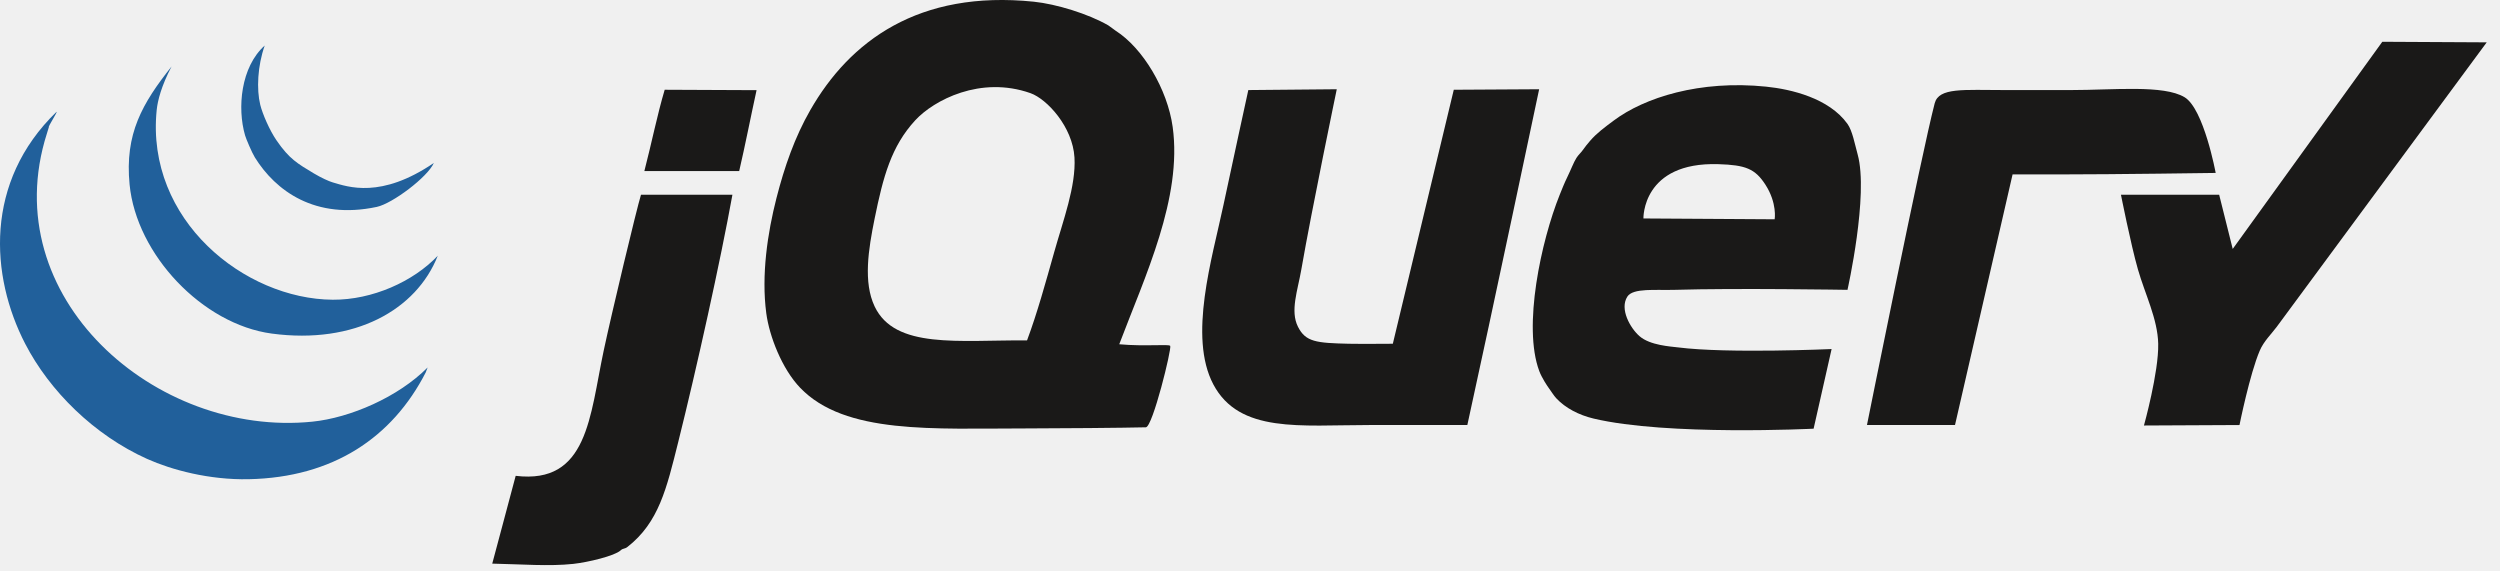
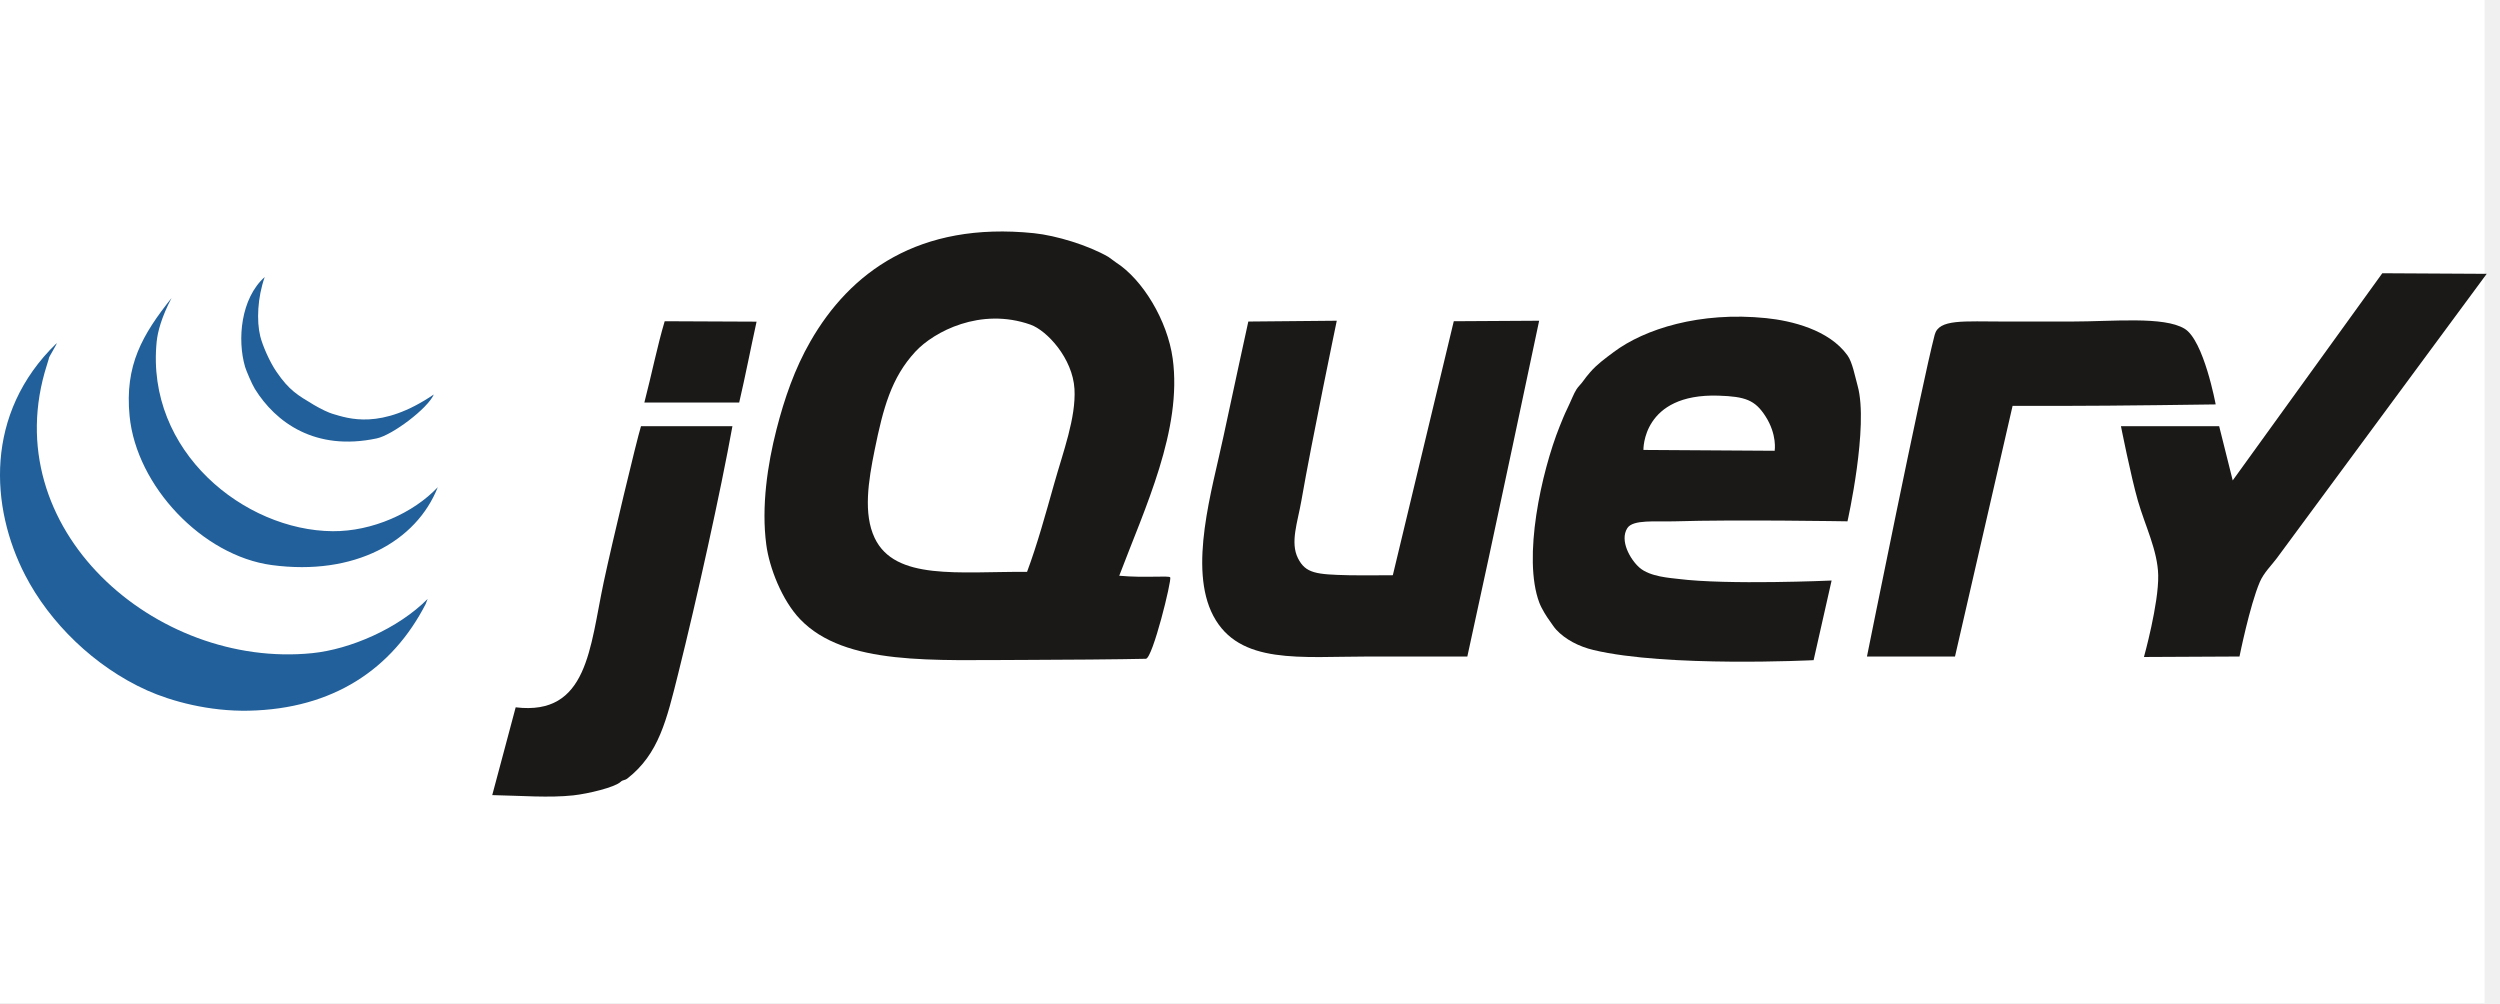
- <svg xmlns="http://www.w3.org/2000/svg" width="162" height="37" viewBox="0 0 162 37" fill="none">
-   <path fill-rule="evenodd" clip-rule="evenodd" d="M154.373 2.707L161.139 2.744C161.139 2.744 148.56 19.789 147.533 21.178C147.199 21.628 146.692 22.113 146.435 22.714C145.786 24.226 145.119 27.542 145.119 27.542L138.928 27.573C138.928 27.573 139.891 24.117 139.852 22.275C139.817 20.667 138.996 19.061 138.535 17.447C138.07 15.815 137.438 12.619 137.438 12.619H143.802L144.68 16.131L154.373 2.707Z" fill="#1A1918" />
-   <path fill-rule="evenodd" clip-rule="evenodd" d="M141.561 6.301C142.81 7.054 143.576 11.206 143.576 11.206C143.576 11.206 137.043 11.302 133.487 11.302H130.415L126.684 27.542H120.979C120.979 27.542 124.529 9.894 125.368 6.694C125.64 5.658 127.229 5.836 129.912 5.836H134.198C136.966 5.836 140.201 5.483 141.561 6.301Z" fill="#1A1918" />
-   <path fill-rule="evenodd" clip-rule="evenodd" d="M114.998 14.21C114.998 14.21 115.176 13.168 114.395 11.961C113.728 10.932 113.111 10.693 111.356 10.638C106.398 10.482 106.494 14.156 106.494 14.156L114.998 14.21ZM120.375 10.004C121.102 12.624 119.717 18.782 119.717 18.782C119.717 18.782 112.485 18.661 108.525 18.782C107.293 18.819 105.819 18.648 105.452 19.221C104.936 20.024 105.64 21.26 106.238 21.782C106.925 22.383 108.263 22.451 108.744 22.512C111.959 22.921 118.688 22.618 118.688 22.618L117.522 27.779C117.522 27.779 108.013 28.256 103.257 27.121C102.318 26.897 101.438 26.445 100.843 25.804C100.681 25.629 100.54 25.39 100.387 25.183C100.264 25.019 99.906 24.477 99.746 24.049C98.66 21.154 99.873 15.608 101.063 12.637C101.201 12.293 101.374 11.856 101.557 11.485C101.785 11.022 101.978 10.5 102.16 10.223C102.283 10.032 102.435 9.909 102.562 9.729C102.709 9.516 102.88 9.31 103.038 9.126C103.477 8.617 103.975 8.257 104.574 7.809C106.556 6.326 110.142 5.173 114.45 5.615C116.071 5.781 118.521 6.361 119.717 8.029C120.037 8.474 120.195 9.358 120.375 10.004Z" fill="#1A1918" />
-   <path fill-rule="evenodd" clip-rule="evenodd" d="M94.205 5.816L99.737 5.783C99.737 5.783 96.654 20.41 95.083 27.542H88.718C84.27 27.542 80.309 28.093 78.624 24.909C76.989 21.817 78.549 16.732 79.282 13.277C79.8 10.833 80.891 5.836 80.891 5.836L86.623 5.783C86.623 5.783 85.003 13.563 84.329 17.447C84.088 18.839 83.59 20.149 84.11 21.178C84.604 22.157 85.295 22.227 87.402 22.275C88.069 22.291 90.255 22.275 90.255 22.275L94.205 5.816Z" fill="#1A1918" />
-   <path fill-rule="evenodd" clip-rule="evenodd" d="M68.309 16.35C68.888 14.291 69.733 12.06 69.626 10.205C69.51 8.221 67.846 6.415 66.773 6.036C63.541 4.894 60.514 6.49 59.312 7.791C57.755 9.477 57.229 11.445 56.678 14.155C56.268 16.168 55.932 18.292 56.678 19.861C57.999 22.635 62.118 22.03 66.553 22.056C67.212 20.292 67.756 18.31 68.309 16.35ZM75.99 8.23C76.622 12.825 74.197 17.897 72.527 22.308C74.23 22.462 75.722 22.284 75.83 22.411C75.942 22.576 74.689 27.676 74.252 27.689C72.9 27.724 68.421 27.762 66.553 27.762C60.459 27.762 54.758 28.159 51.85 25.128C50.669 23.897 49.853 21.786 49.655 20.3C49.326 17.82 49.739 15.09 50.314 12.839C50.834 10.806 51.501 8.888 52.508 7.133C55.069 2.662 59.524 -0.656 66.992 0.11C68.441 0.26 70.521 0.894 71.82 1.646C71.91 1.699 72.224 1.949 72.297 1.993C74.052 3.11 75.652 5.777 75.99 8.23Z" fill="#1A1918" />
-   <path fill-rule="evenodd" clip-rule="evenodd" d="M49.026 5.843C48.657 7.521 48.288 9.424 47.9 11.083H41.755C42.231 9.244 42.596 7.416 43.072 5.816C45.038 5.816 46.866 5.843 49.026 5.843Z" fill="#1A1918" />
-   <path fill-rule="evenodd" clip-rule="evenodd" d="M41.536 12.619H47.461C46.686 16.908 45.152 23.825 43.95 28.64C43.197 31.653 42.694 33.852 40.658 35.443C40.475 35.586 40.37 35.518 40.219 35.662C39.843 36.02 38.108 36.435 37.147 36.54C35.584 36.709 33.817 36.562 31.897 36.523C32.4 34.686 32.968 32.48 33.416 30.834C38.097 31.401 38.215 26.976 39.121 22.715C39.646 20.252 41.235 13.607 41.536 12.619Z" fill="#1A1918" />
-   <path fill-rule="evenodd" clip-rule="evenodd" d="M27.71 23.812L27.583 24.141C25.419 28.354 21.585 30.939 16.116 31.053C13.559 31.106 11.123 30.45 9.532 29.737C6.098 28.194 3.21 25.332 1.632 22.275C-0.631 17.893 -1.039 11.796 3.666 7.243C3.739 7.243 3.096 8.23 3.168 8.23L3.039 8.651C-0.352 19.266 10.094 28.363 20.248 27.323C22.689 27.073 25.801 25.736 27.71 23.812Z" fill="#21609B" />
-   <path fill-rule="evenodd" clip-rule="evenodd" d="M21.565 19.422C24.12 19.44 26.788 18.246 28.368 16.57C26.986 20.079 22.983 22.334 17.615 21.617C13.12 21.016 8.839 16.493 8.398 11.961C8.075 8.663 9.225 6.694 11.119 4.306C10.461 5.555 10.215 6.518 10.153 7.133C9.434 14.267 15.853 19.385 21.565 19.422Z" fill="#21609B" />
-   <path fill-rule="evenodd" clip-rule="evenodd" d="M28.112 10.561C27.714 11.472 25.428 13.192 24.418 13.407C20.42 14.259 17.859 12.363 16.518 10.205C16.318 9.883 15.949 9.003 15.883 8.779C15.363 7.01 15.602 4.335 17.154 2.95C16.687 4.267 16.619 5.796 16.864 6.79C17.014 7.392 17.468 8.441 17.922 9.101C18.749 10.304 19.274 10.596 20.336 11.235C20.815 11.522 21.328 11.753 21.55 11.816C22.557 12.112 24.683 12.894 28.112 10.561Z" fill="#21609B" />
+ <svg xmlns="http://www.w3.org/2000/svg" width="162" height="65" viewBox="0 0 162 65" fill="none">
+   <rect width="161" height="65" fill="white" />
+   <path fill-rule="evenodd" clip-rule="evenodd" d="M154.373 17.706L161.139 17.744C161.139 17.744 148.56 34.789 147.533 36.178C147.199 36.628 146.692 37.113 146.435 37.714C145.786 39.226 145.119 42.542 145.119 42.542L138.928 42.573C138.928 42.573 139.891 39.117 139.852 37.275C139.817 35.667 138.996 34.06 138.535 32.447C138.07 30.815 137.438 27.619 137.438 27.619H143.802L144.68 31.131L154.373 17.706Z" fill="#1A1918" />
+   <path fill-rule="evenodd" clip-rule="evenodd" d="M141.561 21.301C142.81 22.054 143.576 26.206 143.576 26.206C143.576 26.206 137.043 26.302 133.487 26.302H130.415L126.684 42.542H120.979C120.979 42.542 124.529 24.894 125.368 21.694C125.64 20.658 127.229 20.836 129.912 20.836H134.198C136.966 20.836 140.201 20.483 141.561 21.301Z" fill="#1A1918" />
+   <path fill-rule="evenodd" clip-rule="evenodd" d="M114.998 29.21C114.998 29.21 115.176 28.168 114.395 26.961C113.728 25.932 113.111 25.693 111.356 25.638C106.398 25.482 106.494 29.156 106.494 29.156L114.998 29.21ZM120.375 25.004C121.102 27.624 119.717 33.782 119.717 33.782C119.717 33.782 112.486 33.661 108.525 33.782C107.293 33.819 105.819 33.648 105.452 34.221C104.936 35.024 105.641 36.26 106.238 36.782C106.925 37.383 108.263 37.451 108.744 37.513C111.959 37.921 118.688 37.618 118.688 37.618L117.522 42.779C117.522 42.779 108.013 43.256 103.258 42.121C102.319 41.897 101.438 41.445 100.844 40.804C100.681 40.629 100.541 40.39 100.387 40.183C100.264 40.019 99.907 39.477 99.746 39.048C98.66 36.154 99.874 30.608 101.063 27.637C101.201 27.293 101.375 26.856 101.557 26.485C101.785 26.022 101.978 25.5 102.16 25.223C102.283 25.032 102.435 24.909 102.562 24.729C102.709 24.516 102.88 24.31 103.038 24.126C103.477 23.617 103.975 23.257 104.574 22.809C106.556 21.326 110.142 20.173 114.45 20.615C116.072 20.781 118.521 21.361 119.717 23.029C120.037 23.474 120.195 24.358 120.375 25.004Z" fill="#1A1918" />
+   <path fill-rule="evenodd" clip-rule="evenodd" d="M94.205 20.816L99.737 20.783C99.737 20.783 96.654 35.41 95.083 42.542H88.718C84.27 42.542 80.309 43.093 78.624 39.909C76.989 36.817 78.549 31.732 79.282 28.277C79.8 25.833 80.891 20.836 80.891 20.836L86.623 20.783C86.623 20.783 85.003 28.563 84.329 32.447C84.088 33.839 83.59 35.149 84.11 36.178C84.604 37.157 85.295 37.227 87.402 37.275C88.069 37.291 90.255 37.275 90.255 37.275L94.205 20.816Z" fill="#1A1918" />
+   <path fill-rule="evenodd" clip-rule="evenodd" d="M68.309 31.35C68.888 29.291 69.733 27.06 69.626 25.205C69.51 23.221 67.846 21.415 66.773 21.036C63.541 19.894 60.514 21.49 59.312 22.791C57.755 24.477 57.229 26.445 56.678 29.155C56.268 31.168 55.932 33.292 56.678 34.861C57.999 37.635 62.118 37.03 66.553 37.056C67.212 35.292 67.756 33.31 68.309 31.35ZM75.99 23.23C76.622 27.826 74.197 32.897 72.527 37.308C74.23 37.462 75.723 37.284 75.83 37.411C75.942 37.576 74.689 42.676 74.252 42.689C72.9 42.724 68.421 42.762 66.553 42.762C60.459 42.762 54.758 43.159 51.85 40.128C50.669 38.897 49.853 36.786 49.656 35.3C49.326 32.82 49.739 30.09 50.314 27.839C50.834 25.806 51.501 23.888 52.509 22.133C55.069 17.663 59.525 14.344 66.993 15.11C68.441 15.26 70.521 15.894 71.821 16.646C71.91 16.699 72.225 16.949 72.297 16.993C74.052 18.11 75.652 20.777 75.99 23.23Z" fill="#1A1918" />
+   <path fill-rule="evenodd" clip-rule="evenodd" d="M49.026 20.843C48.657 22.521 48.288 24.424 47.9 26.083H41.755C42.231 24.244 42.595 22.416 43.072 20.816C45.038 20.816 46.866 20.843 49.026 20.843Z" fill="#1A1918" />
+   <path fill-rule="evenodd" clip-rule="evenodd" d="M41.536 27.619H47.461C46.686 31.908 45.152 38.825 43.95 43.64C43.197 46.653 42.694 48.852 40.658 50.443C40.475 50.586 40.37 50.518 40.219 50.662C39.843 51.02 38.108 51.435 37.147 51.54C35.584 51.709 33.817 51.562 31.897 51.523C32.4 49.686 32.968 47.48 33.416 45.834C38.097 46.401 38.215 41.976 39.122 37.715C39.646 35.252 41.235 28.607 41.536 27.619Z" fill="#1A1918" />
+   <path fill-rule="evenodd" clip-rule="evenodd" d="M27.71 38.812L27.583 39.141C25.419 43.354 21.585 45.939 16.116 46.053C13.559 46.106 11.123 45.45 9.532 44.737C6.098 43.194 3.21 40.333 1.632 37.275C-0.631 32.893 -1.039 26.796 3.666 22.243C3.739 22.243 3.096 23.23 3.168 23.23L3.039 23.651C-0.352 34.266 10.094 43.363 20.248 42.323C22.689 42.073 25.801 40.736 27.71 38.812Z" fill="#21609B" />
+   <path fill-rule="evenodd" clip-rule="evenodd" d="M21.565 34.422C24.12 34.44 26.788 33.246 28.368 31.57C26.986 35.079 22.983 37.334 17.615 36.617C13.12 36.016 8.839 31.493 8.398 26.961C8.075 23.663 9.225 21.694 11.119 19.306C10.461 20.555 10.215 21.518 10.153 22.133C9.434 29.267 15.853 34.385 21.565 34.422Z" fill="#21609B" />
+   <path fill-rule="evenodd" clip-rule="evenodd" d="M28.112 25.561C27.714 26.472 25.428 28.192 24.418 28.407C20.42 29.259 17.859 27.363 16.518 25.205C16.318 24.883 15.949 24.003 15.883 23.779C15.363 22.01 15.602 19.335 17.154 17.95C16.687 19.267 16.619 20.796 16.864 21.79C17.014 22.392 17.468 23.441 17.922 24.101C18.749 25.304 19.274 25.596 20.336 26.235C20.815 26.522 21.328 26.753 21.55 26.816C22.557 27.112 24.683 27.894 28.112 25.561Z" fill="#21609B" />
</svg>
